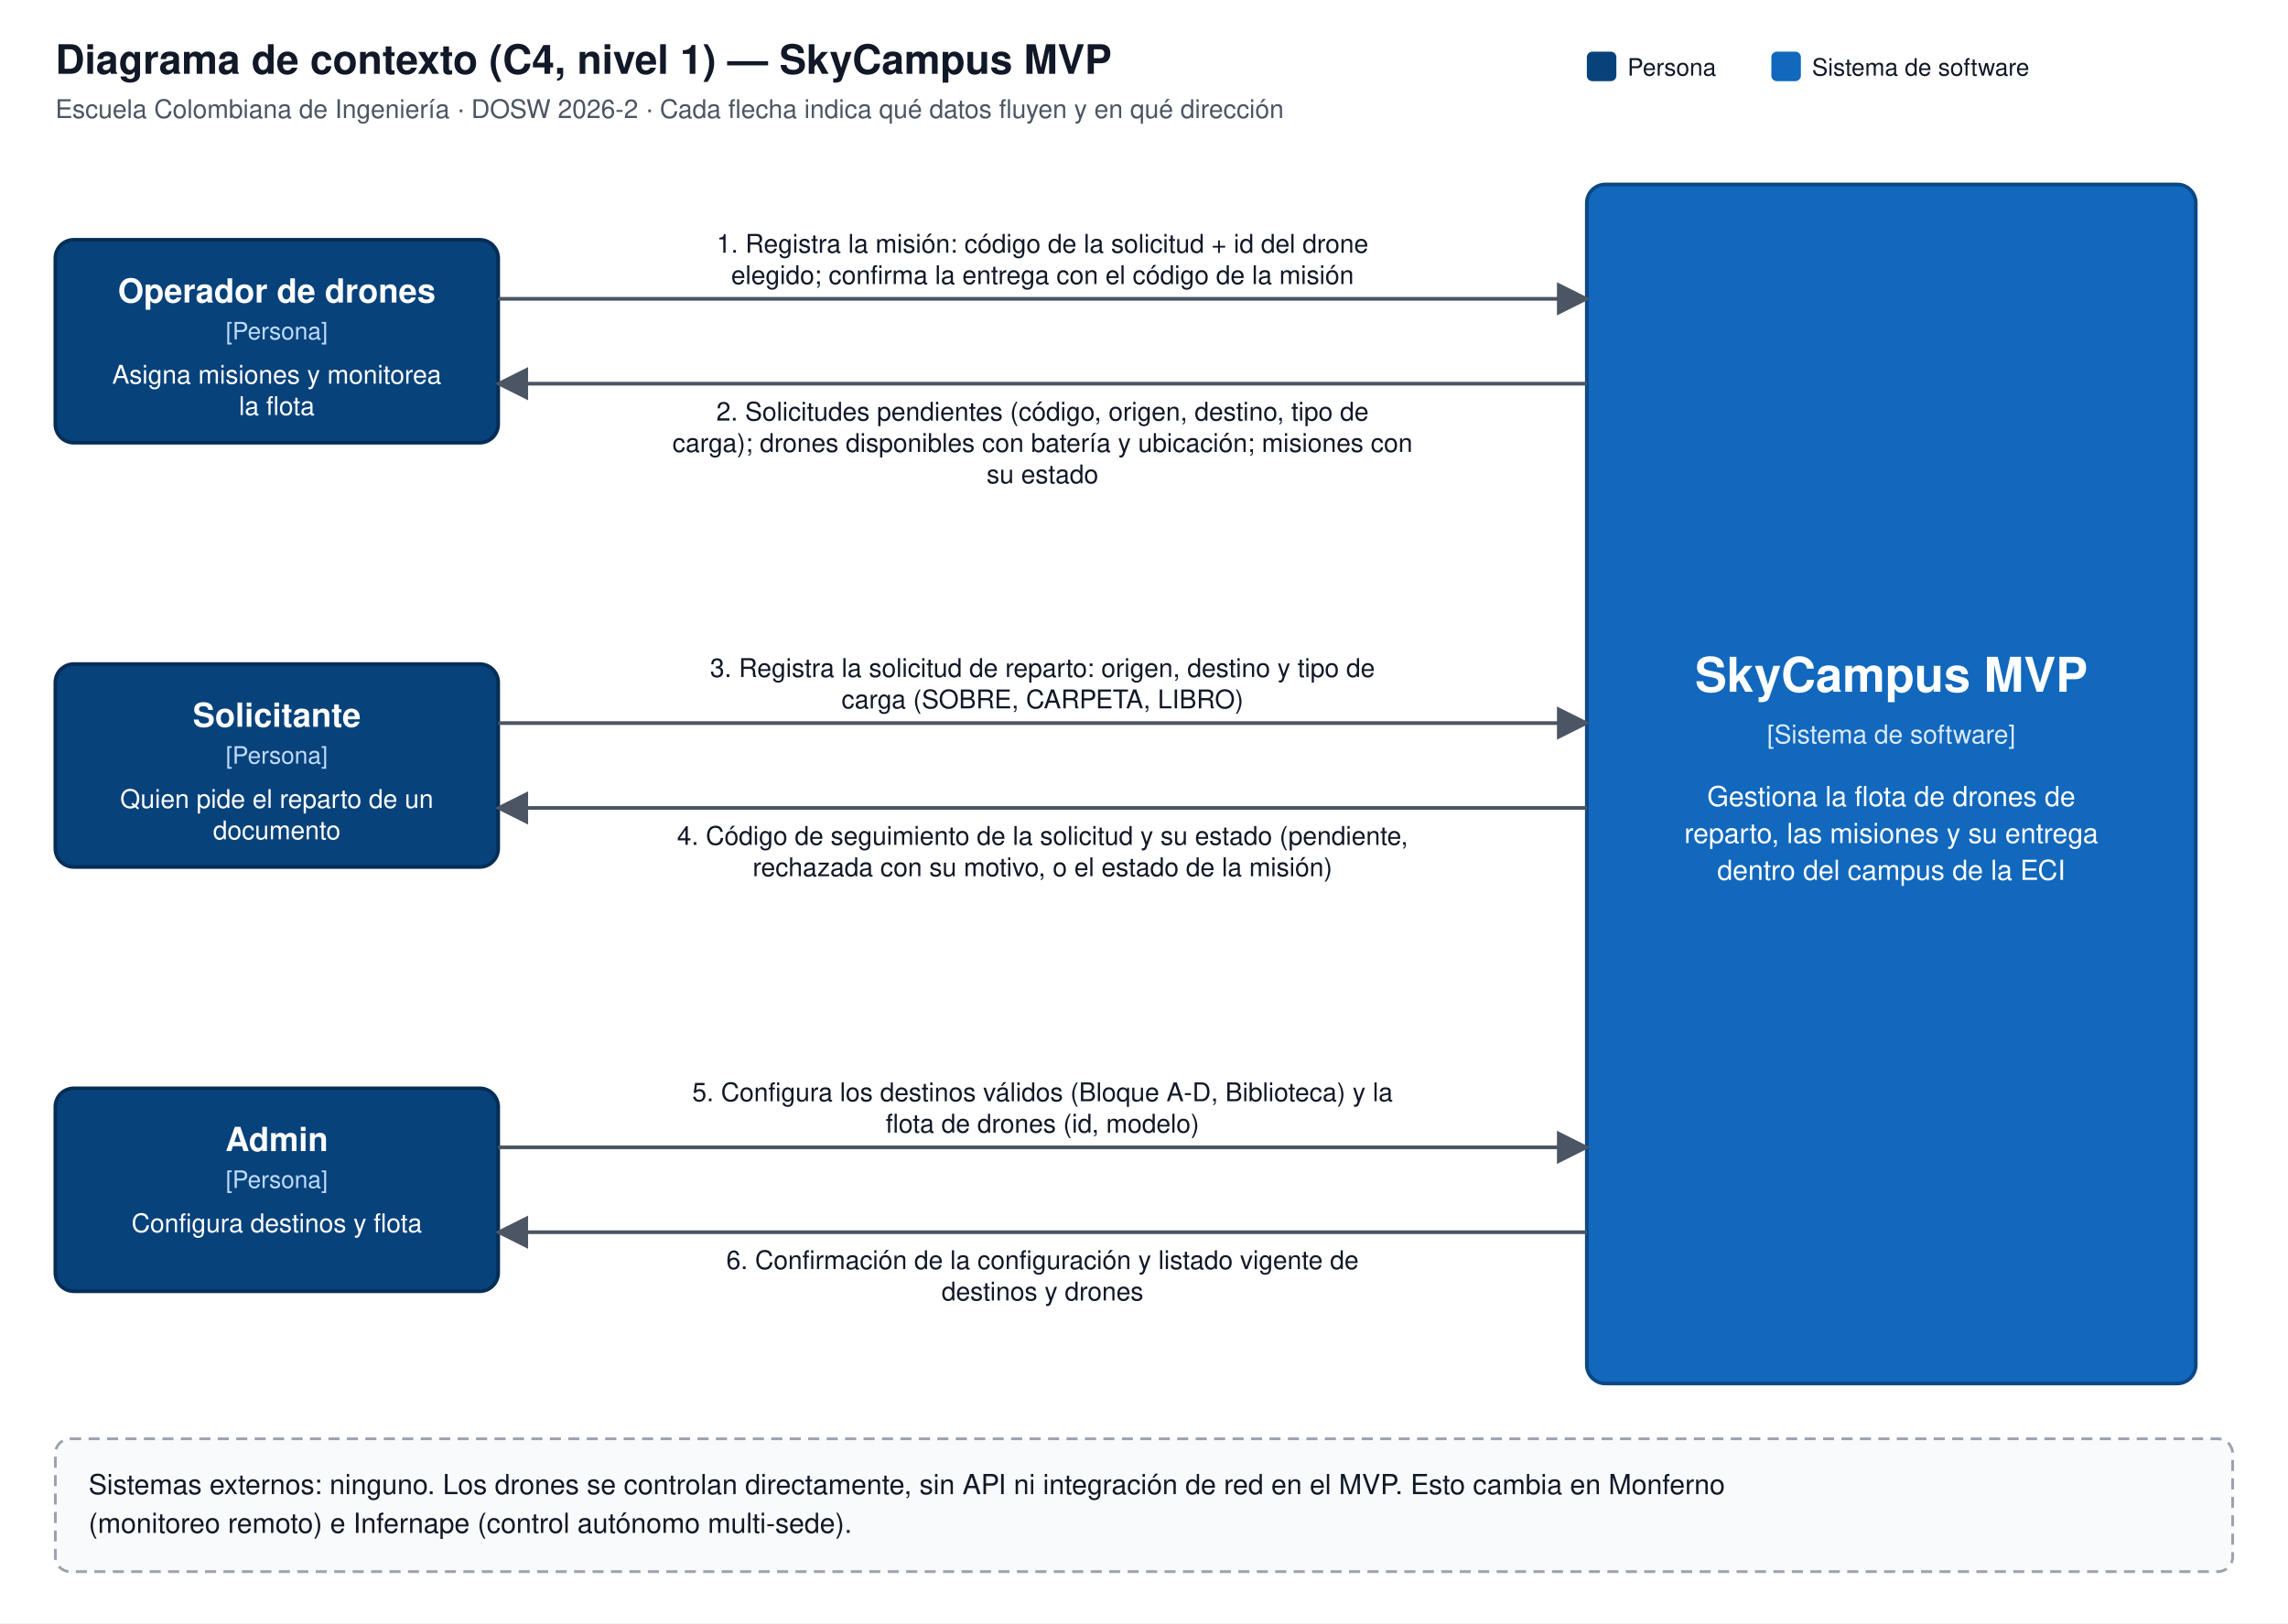
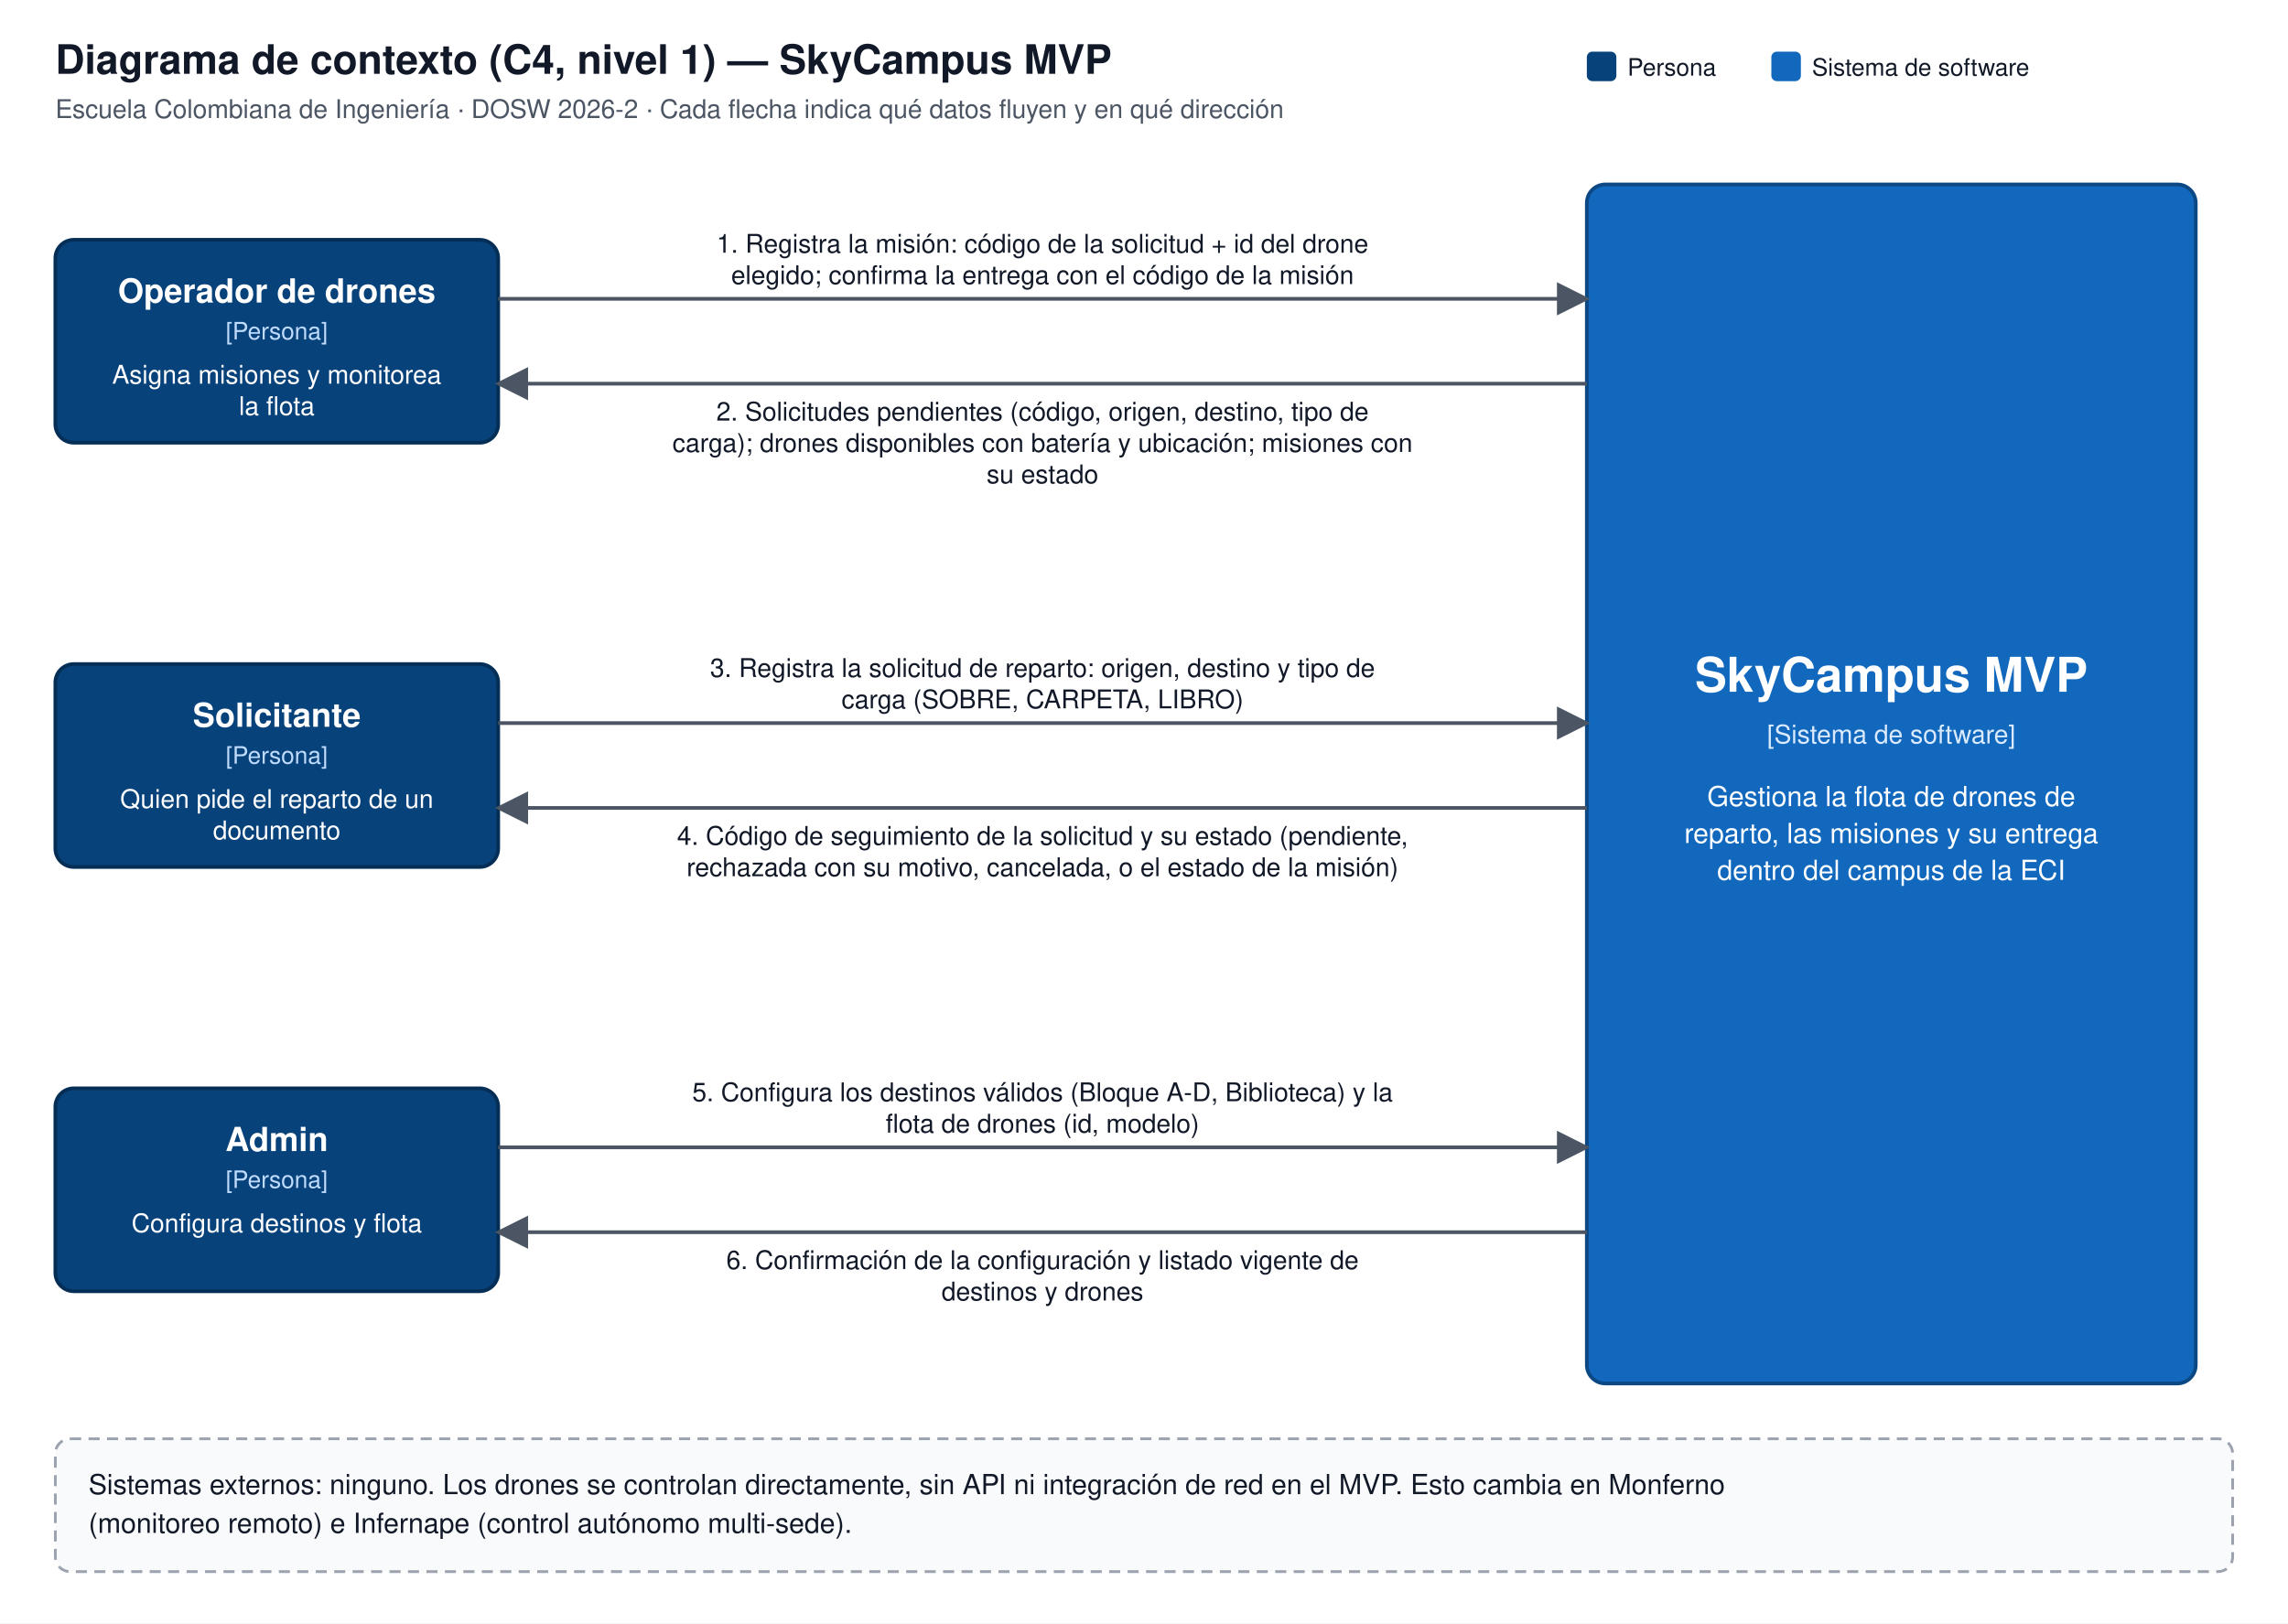
<svg xmlns="http://www.w3.org/2000/svg" width="1240" height="880" viewBox="0 0 1240 880" font-family="Segoe UI, Helvetica, Arial, DejaVu Sans, sans-serif">
  <defs>
    <marker id="flecha" viewBox="0 0 10 10" refX="9" refY="5" markerWidth="9" markerHeight="9" orient="auto-start-reverse">
      <path d="M0,0 L10,5 L0,10 z" fill="#4B5563" />
    </marker>
  </defs>
  <rect width="1240" height="880" fill="#ffffff" />
  <text x="30" y="40" font-size="22" font-weight="700" fill="#111827">Diagrama de contexto (C4, nivel 1) — SkyCampus MVP</text>
  <text x="30" y="64" font-size="14" fill="#4B5563">Escuela Colombiana de Ingeniería · DOSW 2026-2 · Cada flecha indica qué datos fluyen y en qué dirección</text>
  <rect x="860" y="28" width="16" height="16" rx="3" fill="#08427B" />
  <text x="882" y="41" font-size="13" fill="#111827">Persona</text>
  <rect x="960" y="28" width="16" height="16" rx="3" fill="#1168BD" />
  <text x="982" y="41" font-size="13" fill="#111827">Sistema de software</text>
  <rect x="860" y="100" width="330" height="650" rx="10" fill="#1168BD" stroke="#0B4884" stroke-width="2" />
  <text x="1025.0" y="375.0" text-anchor="middle" font-size="26" font-weight="700" fill="#ffffff">SkyCampus MVP</text>
  <text x="1025.0" y="403.0" text-anchor="middle" font-size="14" fill="#DBEAFE">[Sistema de software]</text>
  <text x="1025.0" y="437.0" text-anchor="middle" font-size="15" fill="#ffffff">Gestiona la flota de drones de</text>
  <text x="1025.0" y="457.0" text-anchor="middle" font-size="15" fill="#ffffff">reparto, las misiones y su entrega</text>
  <text x="1025.0" y="477.0" text-anchor="middle" font-size="15" fill="#ffffff">dentro del campus de la ECI</text>
  <rect x="30" y="130" width="240" height="110" rx="10" fill="#08427B" stroke="#052E56" stroke-width="2" />
  <text x="150.0" y="164" text-anchor="middle" font-size="18" font-weight="700" fill="#ffffff">Operador de drones</text>
  <text x="150.0" y="184" text-anchor="middle" font-size="13" fill="#BFDBFE">[Persona]</text>
  <text x="150.0" y="208" text-anchor="middle" font-size="14" fill="#ffffff">Asigna misiones y monitorea</text>
  <text x="150.0" y="225" text-anchor="middle" font-size="14" fill="#ffffff">la flota</text>
  <line x1="270" y1="162" x2="860" y2="162" stroke="#4B5563" stroke-width="2" marker-end="url(#flecha)" />
  <line x1="860" y1="208" x2="270" y2="208" stroke="#4B5563" stroke-width="2" marker-end="url(#flecha)" />
  <text x="565.0" y="137" text-anchor="middle" font-size="14" fill="#111827">1. Registra la misión: código de la solicitud + id del drone</text>
  <text x="565.0" y="154" text-anchor="middle" font-size="14" fill="#111827">elegido; confirma la entrega con el código de la misión</text>
  <text x="565.0" y="228" text-anchor="middle" font-size="14" fill="#111827">2. Solicitudes pendientes (código, origen, destino, tipo de</text>
  <text x="565.0" y="245" text-anchor="middle" font-size="14" fill="#111827">carga); drones disponibles con batería y ubicación; misiones con</text>
  <text x="565.0" y="262" text-anchor="middle" font-size="14" fill="#111827">su estado</text>
  <rect x="30" y="360" width="240" height="110" rx="10" fill="#08427B" stroke="#052E56" stroke-width="2" />
  <text x="150.0" y="394" text-anchor="middle" font-size="18" font-weight="700" fill="#ffffff">Solicitante</text>
  <text x="150.0" y="414" text-anchor="middle" font-size="13" fill="#BFDBFE">[Persona]</text>
  <text x="150.0" y="438" text-anchor="middle" font-size="14" fill="#ffffff">Quien pide el reparto de un</text>
  <text x="150.0" y="455" text-anchor="middle" font-size="14" fill="#ffffff">documento</text>
  <line x1="270" y1="392" x2="860" y2="392" stroke="#4B5563" stroke-width="2" marker-end="url(#flecha)" />
  <line x1="860" y1="438" x2="270" y2="438" stroke="#4B5563" stroke-width="2" marker-end="url(#flecha)" />
  <text x="565.0" y="367" text-anchor="middle" font-size="14" fill="#111827">3. Registra la solicitud de reparto: origen, destino y tipo de</text>
  <text x="565.0" y="384" text-anchor="middle" font-size="14" fill="#111827">carga (SOBRE, CARPETA, LIBRO)</text>
  <text x="565.0" y="458" text-anchor="middle" font-size="14" fill="#111827">4. Código de seguimiento de la solicitud y su estado (pendiente,</text>
-   <text x="565.0" y="475" text-anchor="middle" font-size="14" fill="#111827">rechazada con su motivo, o el estado de la misión)</text>
+   <text x="565.0" y="475" text-anchor="middle" font-size="14" fill="#111827">rechazada con su motivo, cancelada, o el estado de la misión)</text>
  <rect x="30" y="590" width="240" height="110" rx="10" fill="#08427B" stroke="#052E56" stroke-width="2" />
  <text x="150.0" y="624" text-anchor="middle" font-size="18" font-weight="700" fill="#ffffff">Admin</text>
  <text x="150.0" y="644" text-anchor="middle" font-size="13" fill="#BFDBFE">[Persona]</text>
  <text x="150.0" y="668" text-anchor="middle" font-size="14" fill="#ffffff">Configura destinos y flota</text>
  <line x1="270" y1="622" x2="860" y2="622" stroke="#4B5563" stroke-width="2" marker-end="url(#flecha)" />
  <line x1="860" y1="668" x2="270" y2="668" stroke="#4B5563" stroke-width="2" marker-end="url(#flecha)" />
  <text x="565.0" y="597" text-anchor="middle" font-size="14" fill="#111827">5. Configura los destinos válidos (Bloque A-D, Biblioteca) y la</text>
  <text x="565.0" y="614" text-anchor="middle" font-size="14" fill="#111827">flota de drones (id, modelo)</text>
  <text x="565.0" y="688" text-anchor="middle" font-size="14" fill="#111827">6. Confirmación de la configuración y listado vigente de</text>
  <text x="565.0" y="705" text-anchor="middle" font-size="14" fill="#111827">destinos y drones</text>
  <rect x="30" y="780" width="1180" height="72" rx="8" fill="#F9FAFB" stroke="#9CA3AF" stroke-width="1.5" stroke-dasharray="6 4" />
  <text x="48" y="810" font-size="15" fill="#111827">Sistemas externos: ninguno. Los drones se controlan directamente, sin API ni integración de red en el MVP. Esto cambia en Monferno</text>
  <text x="48" y="831" font-size="15" fill="#111827">(monitoreo remoto) e Infernape (control autónomo multi-sede).</text>
</svg>
